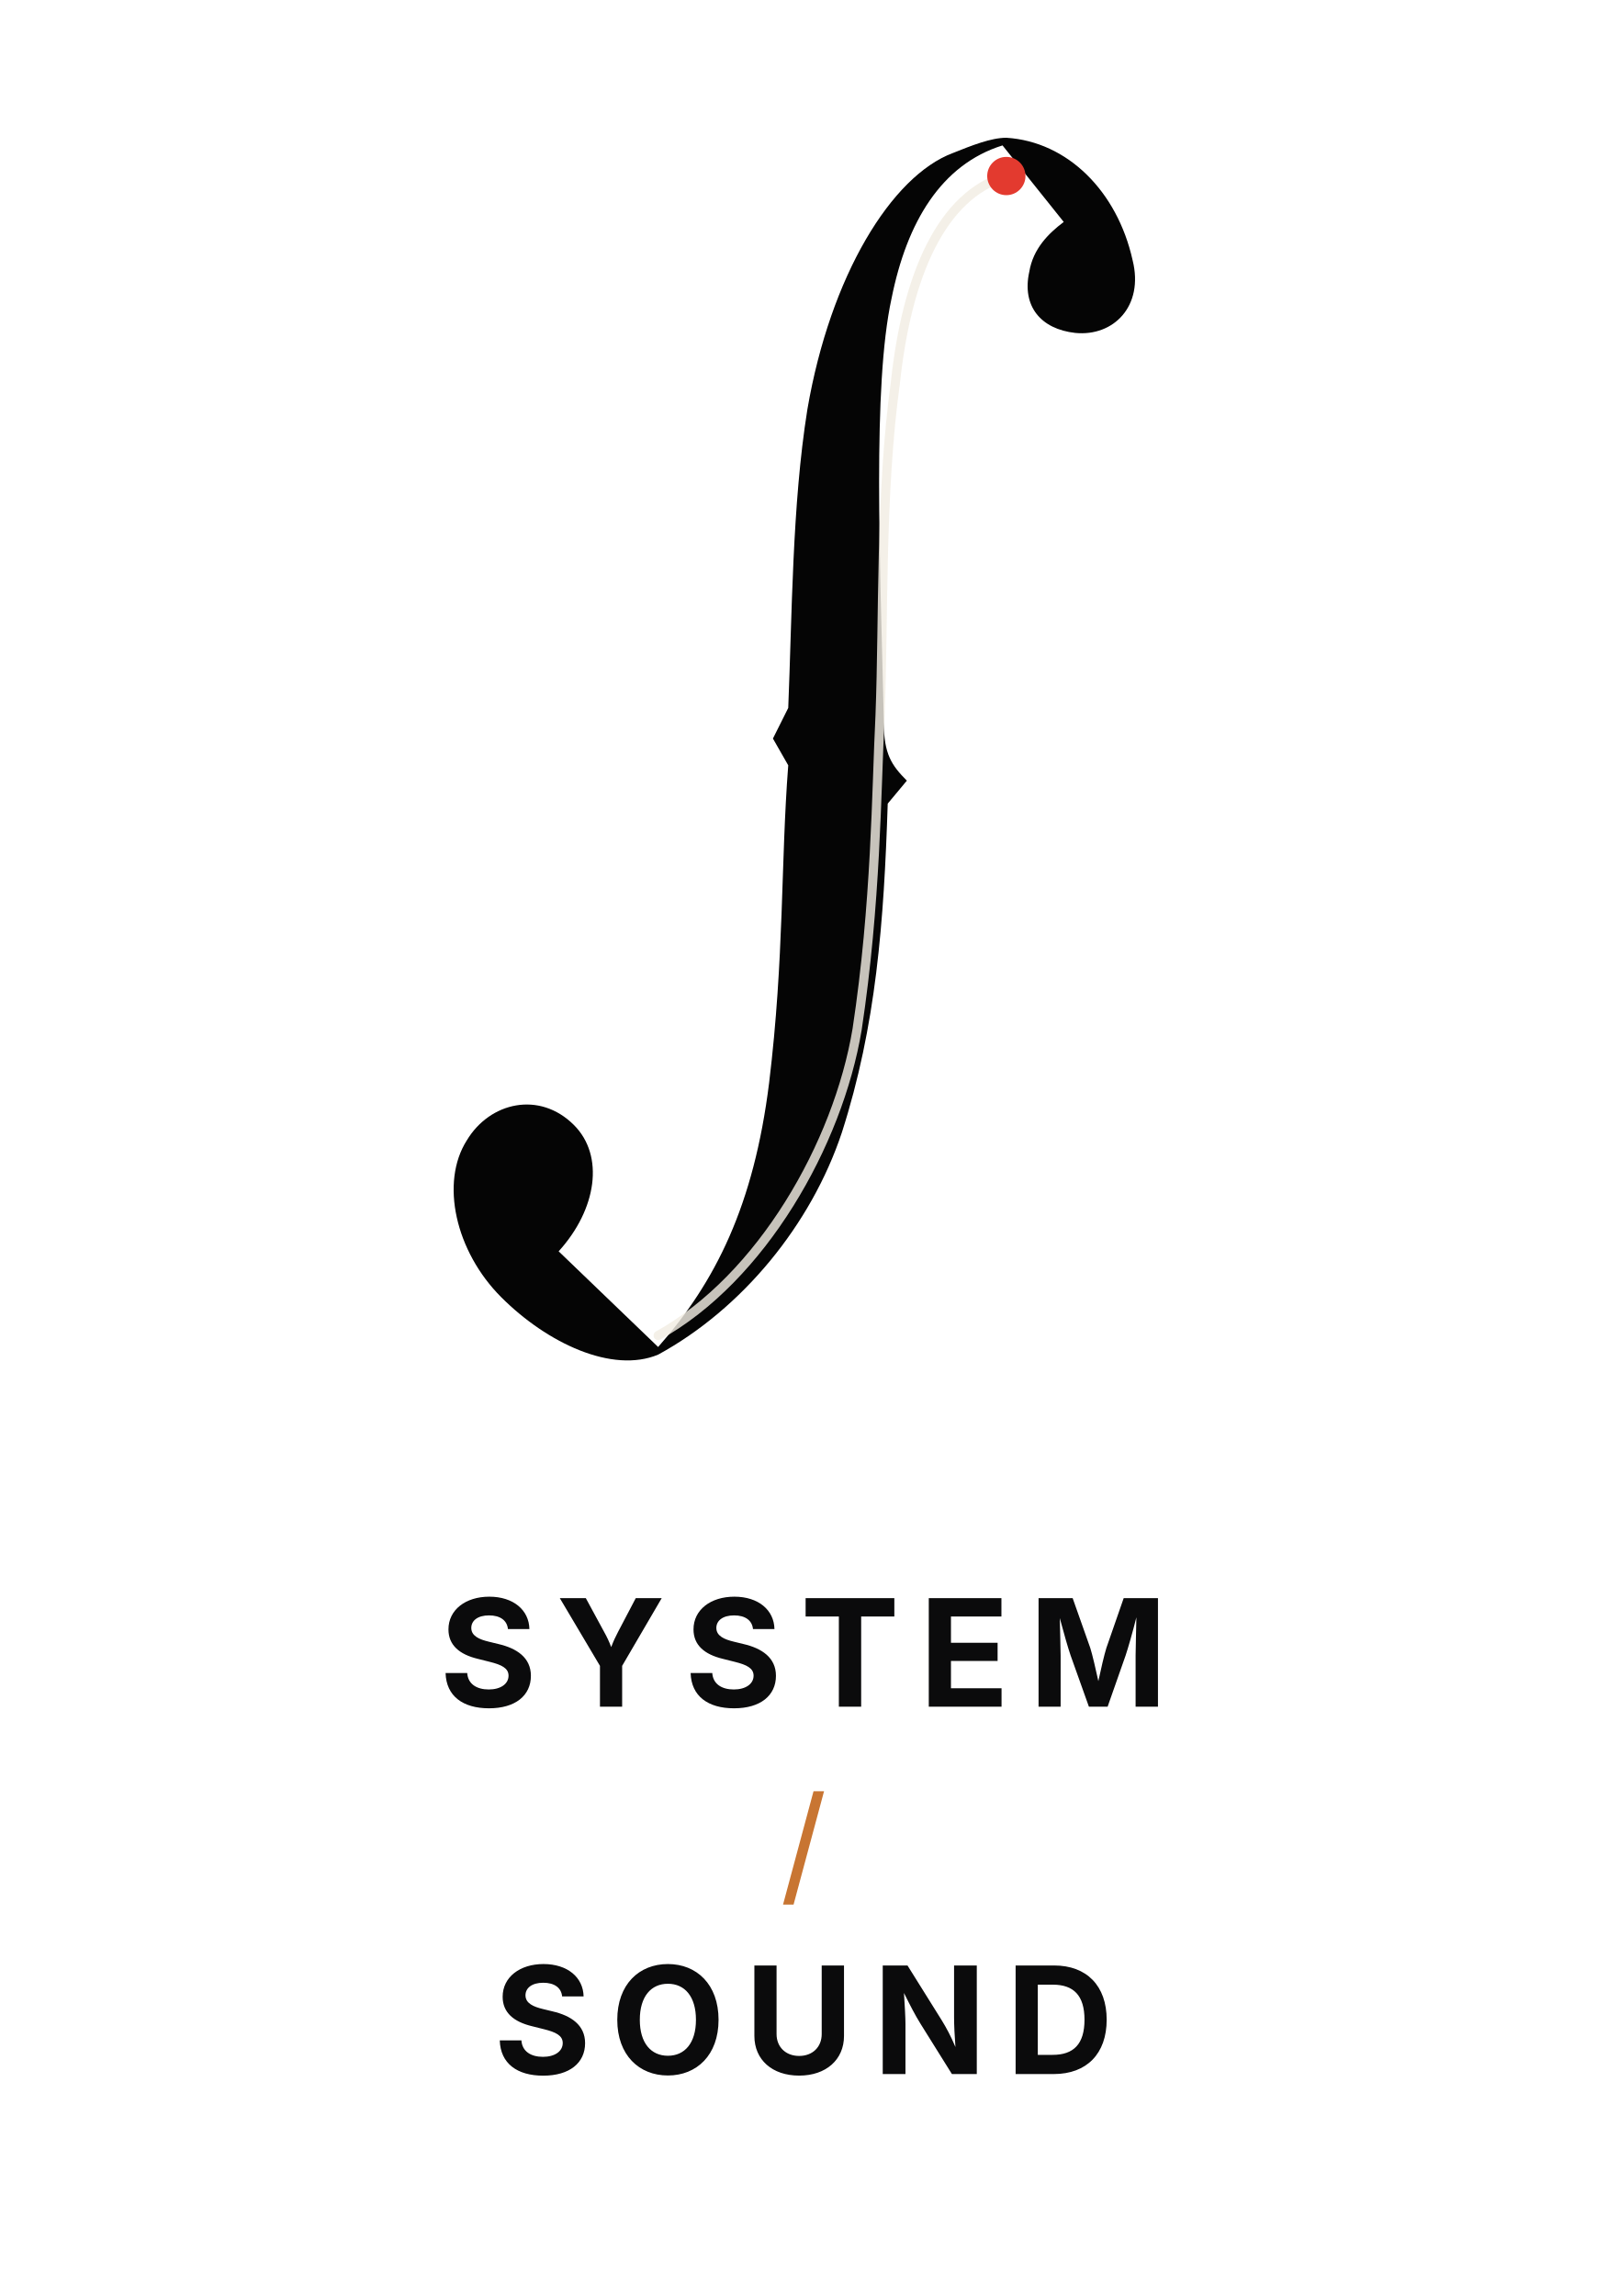
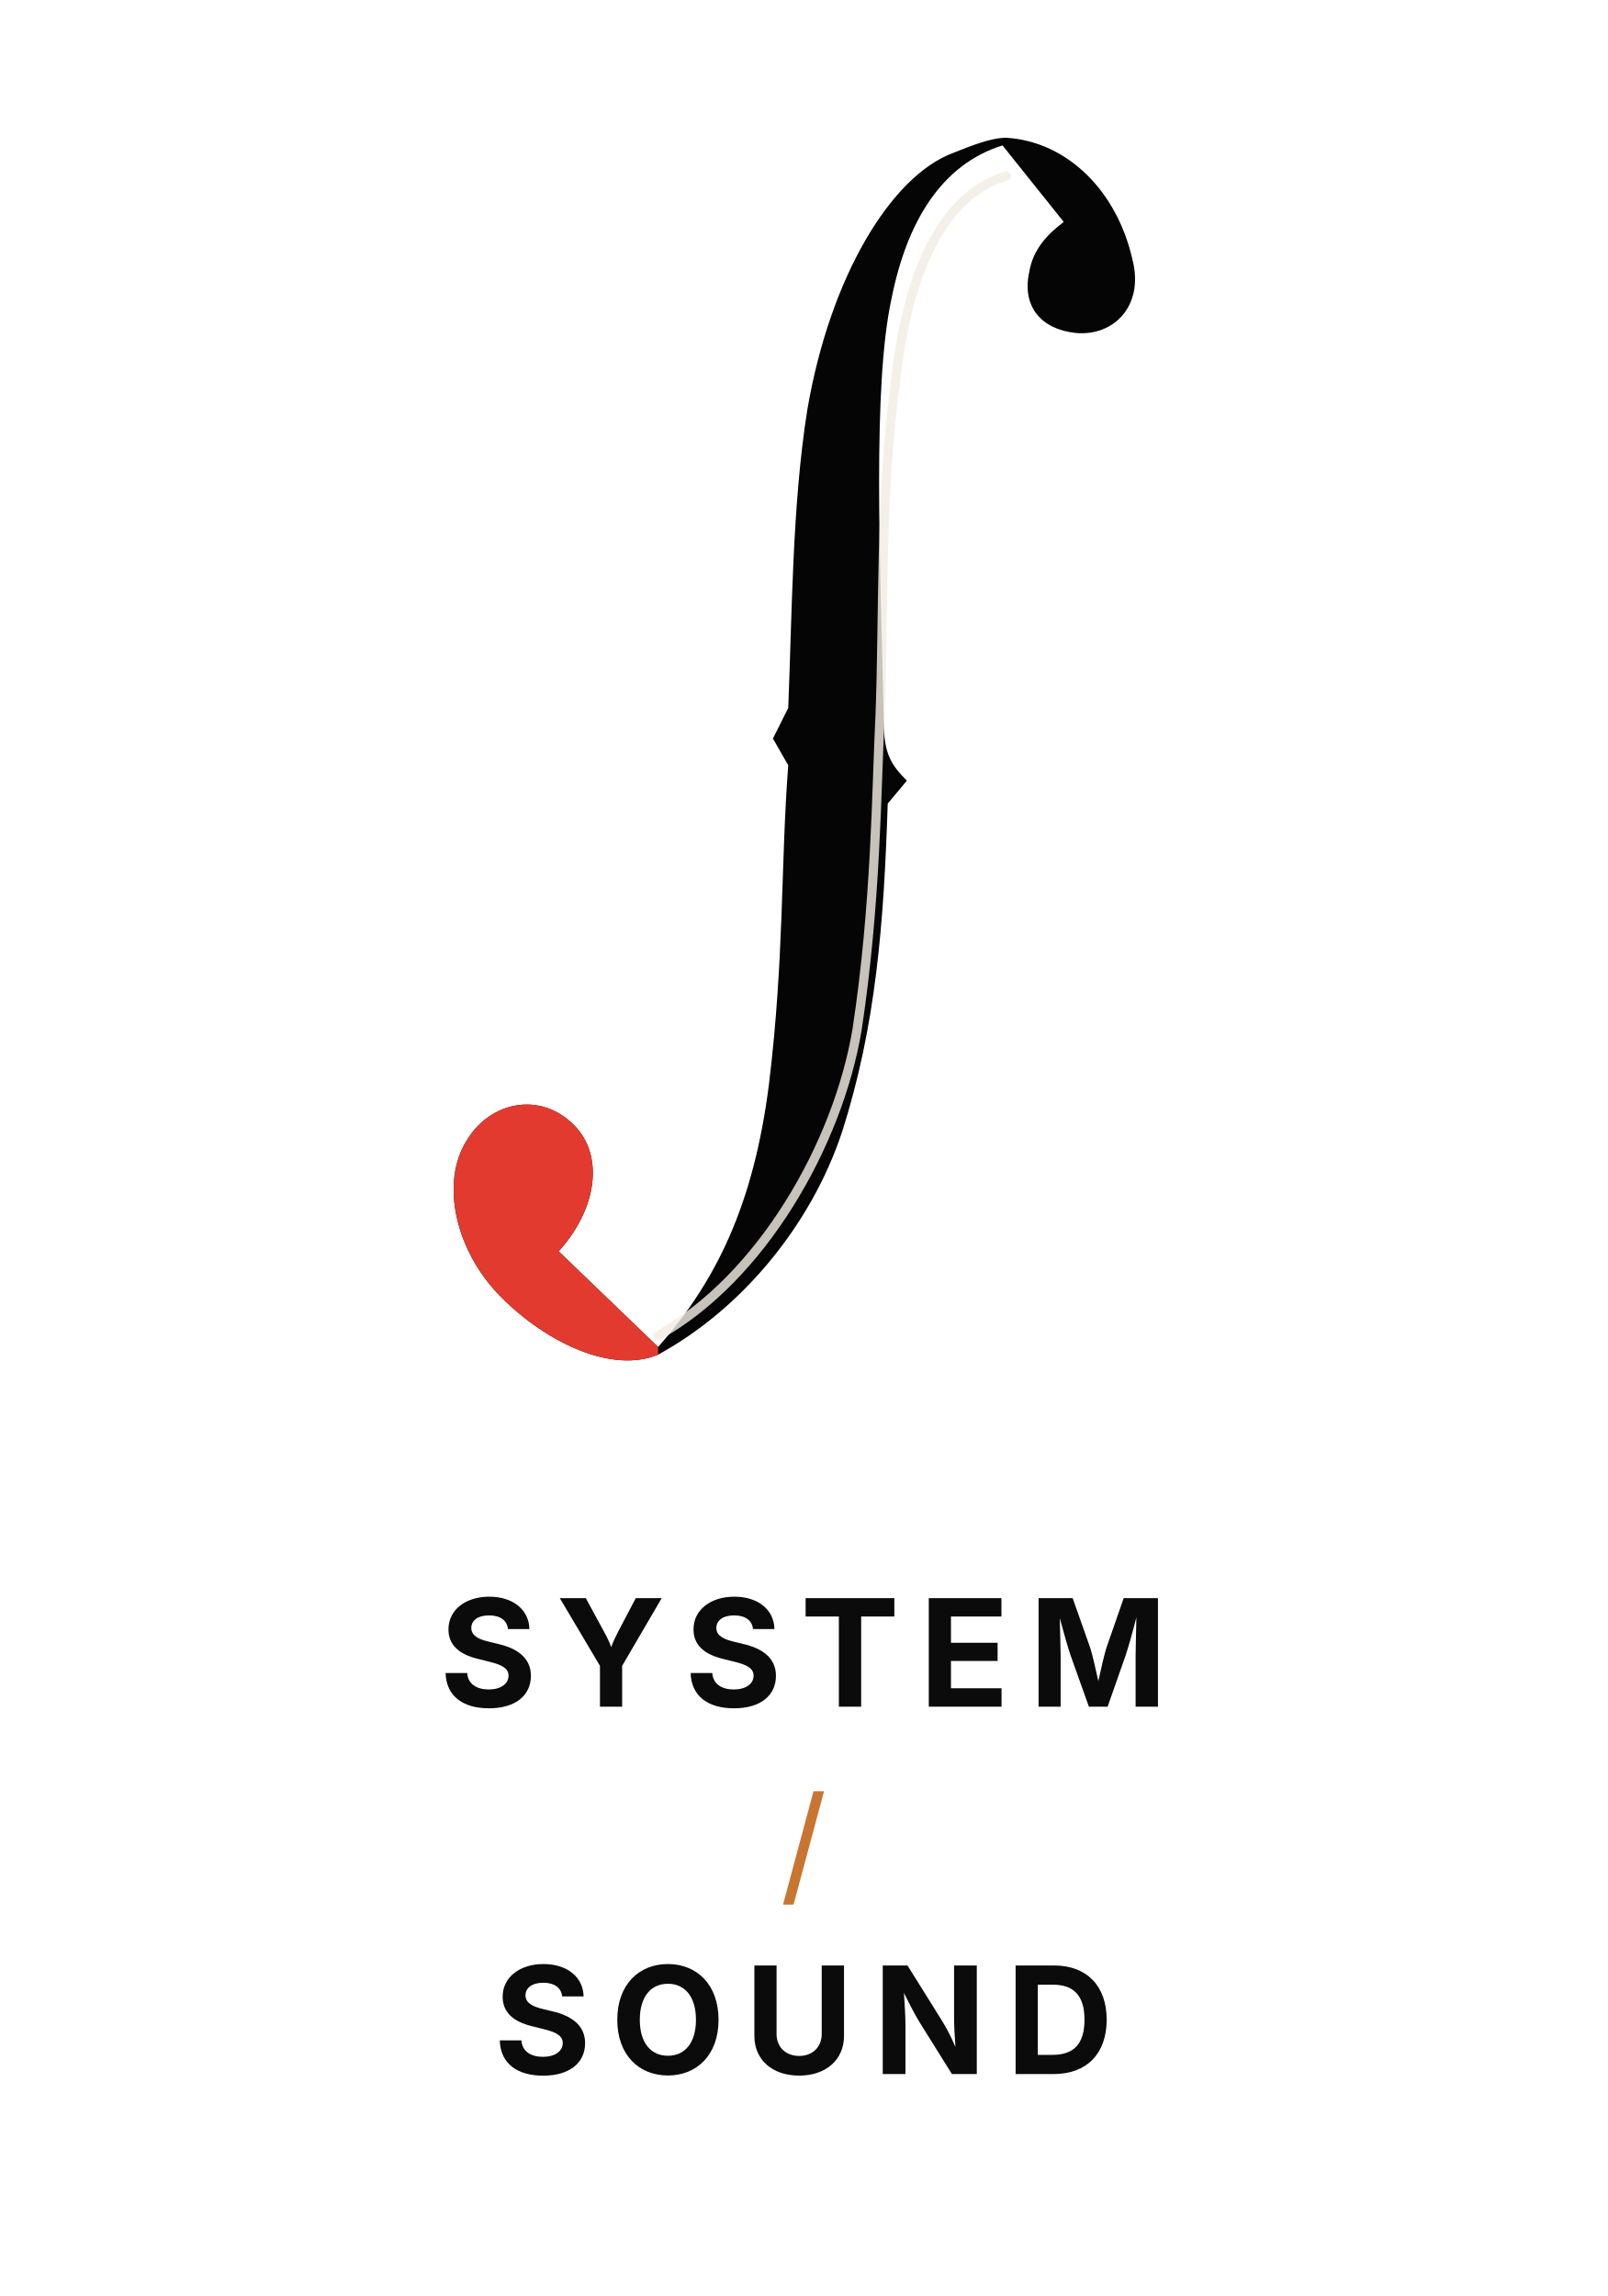
<svg xmlns="http://www.w3.org/2000/svg" viewBox="0 0 420 600" role="img" aria-labelledby="title desc">
  <g transform="translate(88 16)">
    <path fill="#050505" d="M175 20C191 21 204 34 208 52C211 64 203 72 193 71C184 70 179 64 181 55C182 49 186 45 190 42L174 22C158 27 149 42 145 62C140 85 142 130 143 173C143 181 145 184 149 188L144 194C143 225 141 252 132 280C124 304 106 326 84 338C72 343 55 335 43 323C31 311 27 293 34 282C40 272 53 269 62 278C70 286 68 300 58 311L84 336C99 319 109 299 113 267C117 234 116 210 118 184L114 177L118 169C119 145 119 116 123 91C129 56 145 30 161 24C166 22 171 20 175 20Z" />
    <path d="M175 30C158 35 149 56 146 84C142 113 143 145 142 171C141 191 141 220 136 253C131 283 111 318 84 333" fill="none" stroke="#F2EDE3" stroke-width="2.4" stroke-linecap="round" opacity=".82" />
-     <circle cx="175" cy="30" r="5" fill="#E33A2F" />
+     <path fill="#E33A2F" d="M84 338C72 343 55 335 43 323C31 311 27 293 34 282C40 272 53 269 62 278C70 286 68 300 58 311L84 336Z" />
  </g>
  <text x="210" y="446" text-anchor="middle" fill="#0B0B0C" font-family="Inter,Arial,sans-serif" font-size="39" font-weight="700" letter-spacing="5">SYSTEM</text>
  <text x="210" y="494" text-anchor="middle" fill="#C87532" font-family="Inter,Arial,sans-serif" font-size="34">/</text>
  <text x="210" y="542" text-anchor="middle" fill="#0B0B0C" font-family="Inter,Arial,sans-serif" font-size="39" font-weight="700" letter-spacing="5">SOUND</text>
</svg>
